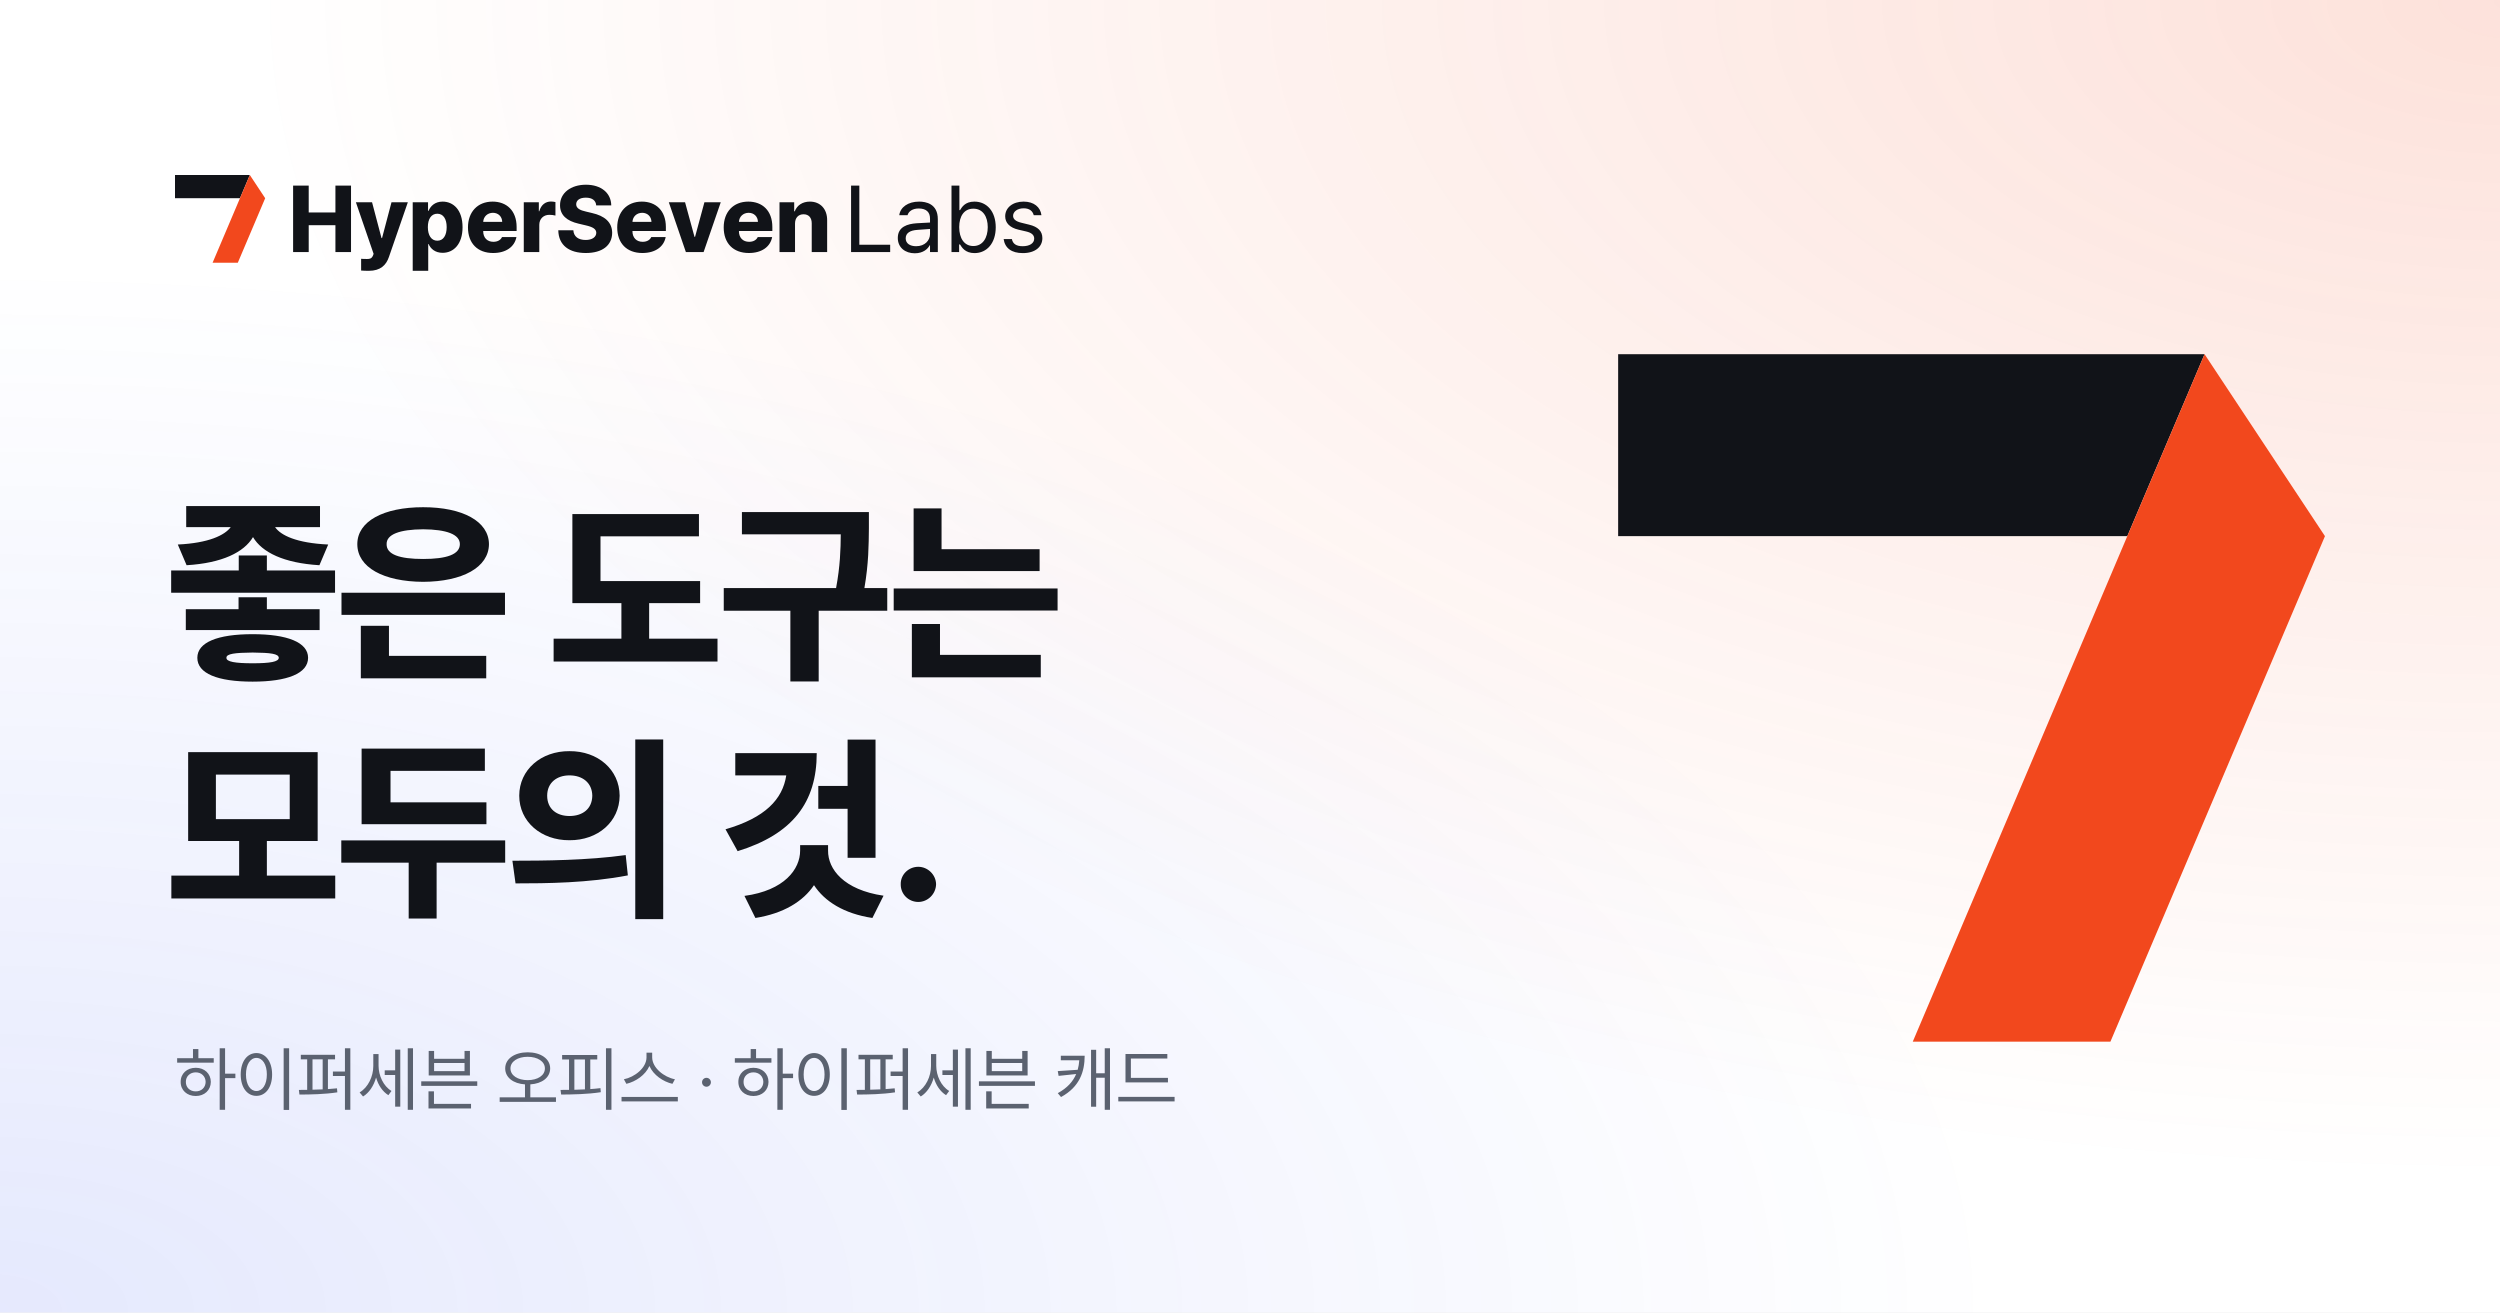
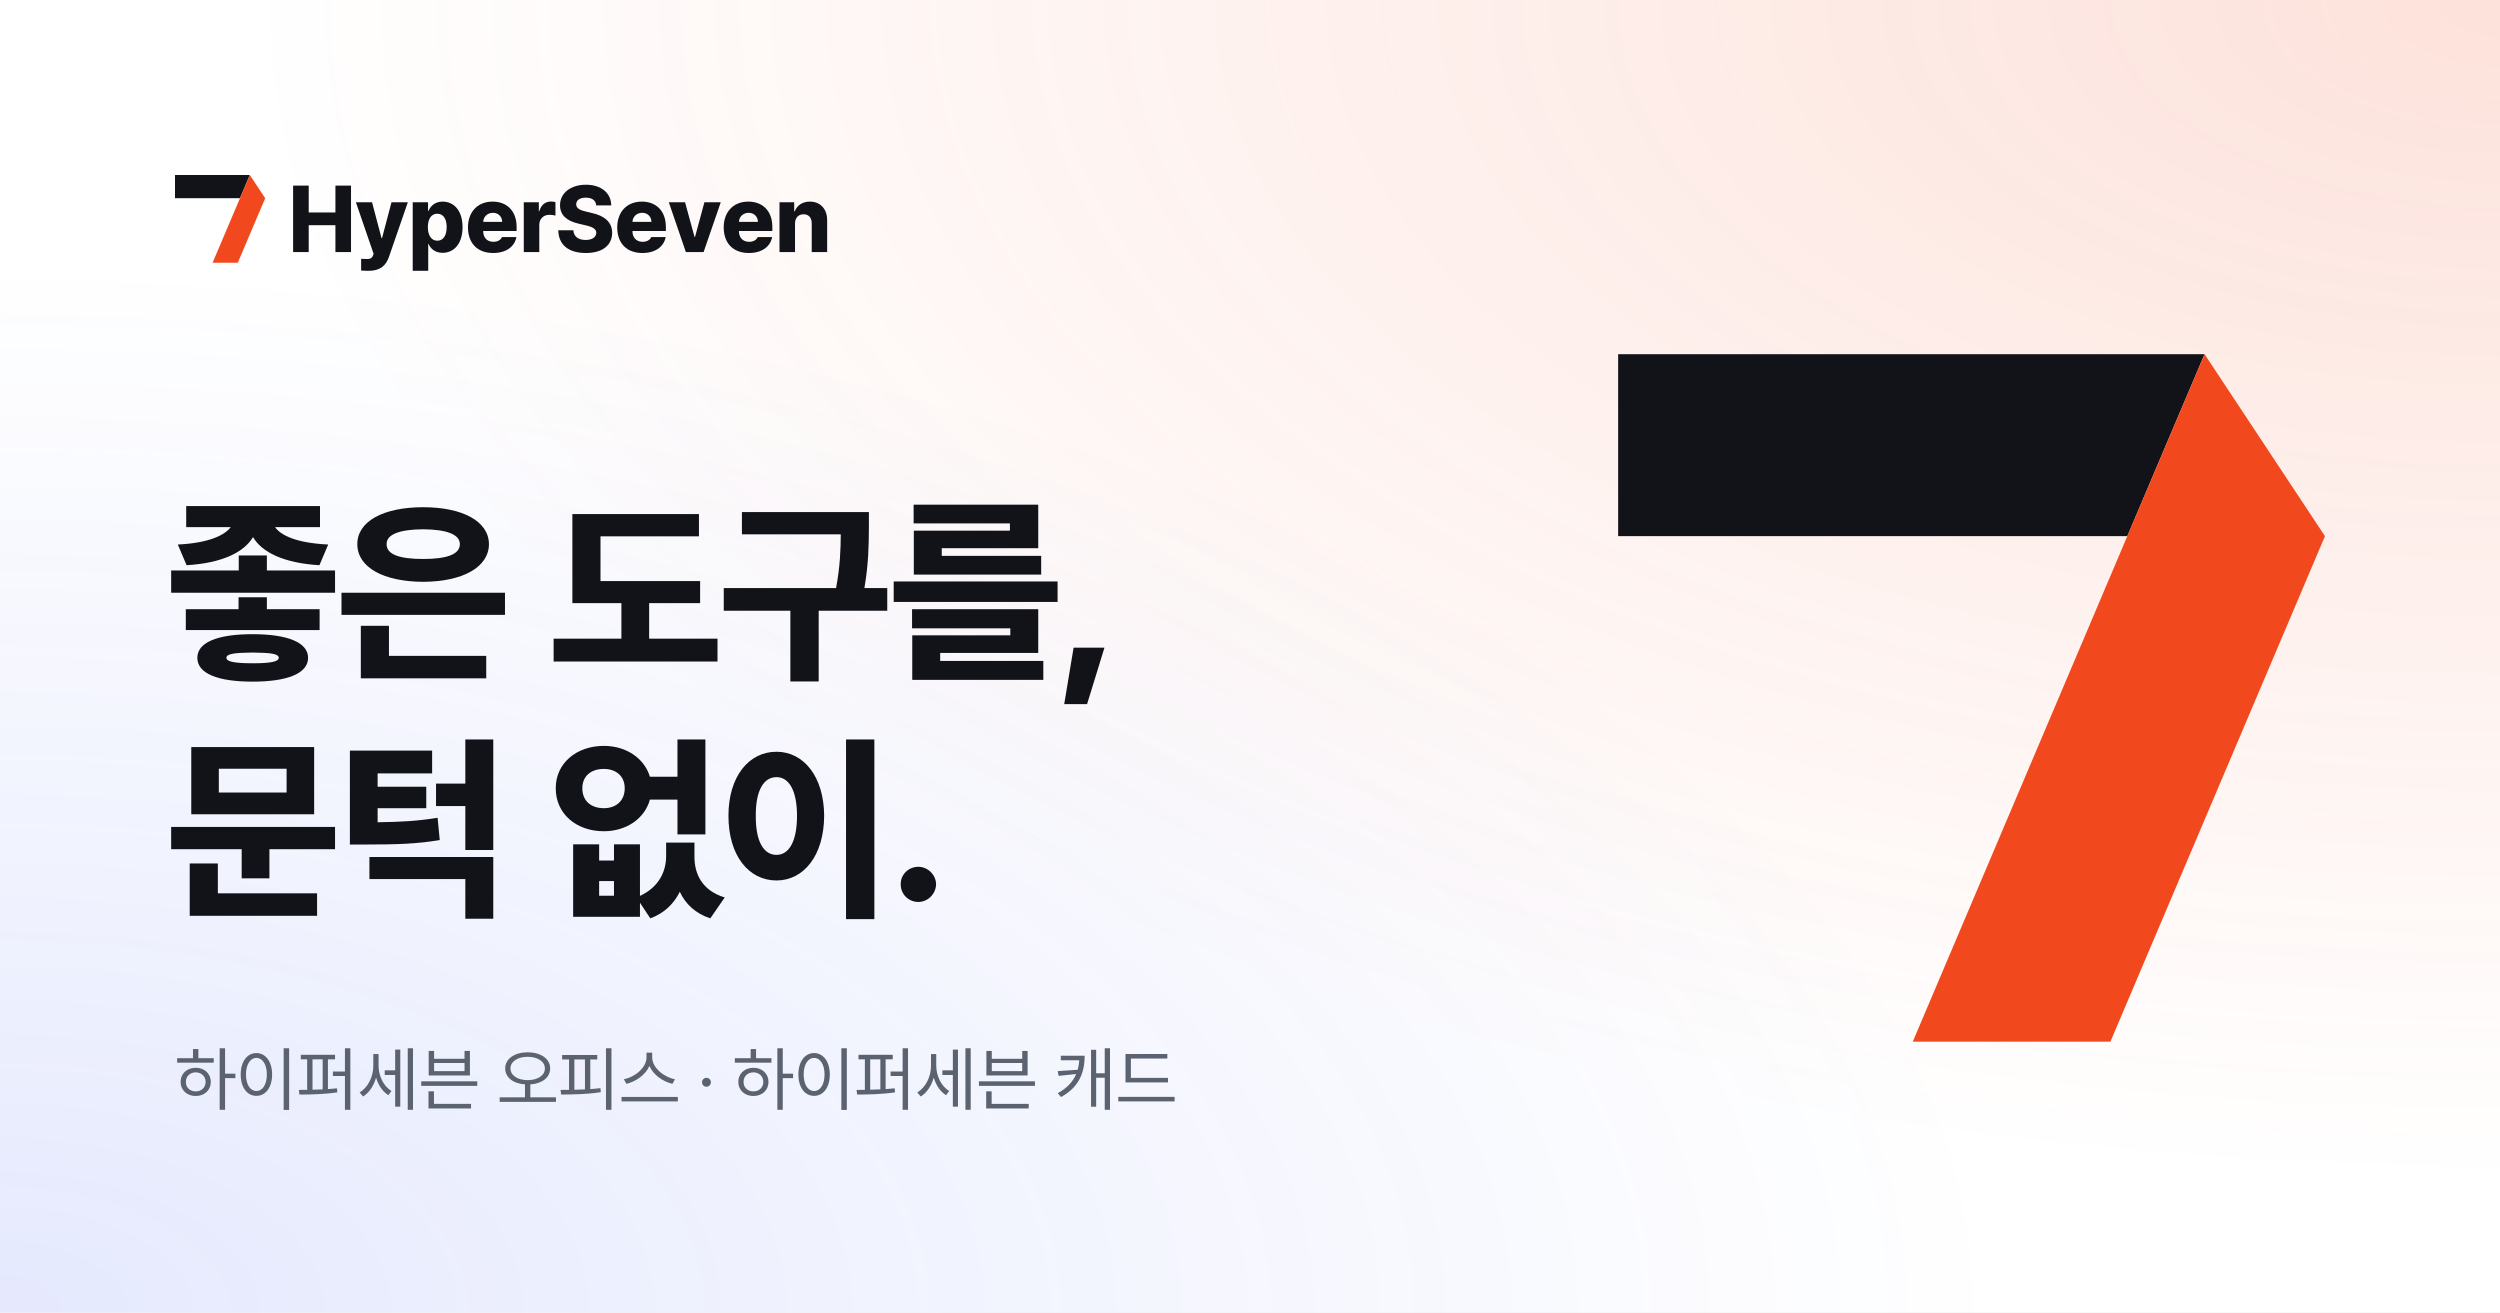
<svg xmlns="http://www.w3.org/2000/svg" width="1200" height="630" viewBox="0 0 1200 630">
  <defs>
    <radialGradient id="a" cx="1" cy="0" r="0.9">
      <stop offset="0" stop-color="#F2481D" stop-opacity=".16" />
      <stop offset="1" stop-color="#F2481D" stop-opacity="0" />
    </radialGradient>
    <radialGradient id="b" cx="0" cy="1" r="0.8">
      <stop offset="0" stop-color="#2747F0" stop-opacity=".12" />
      <stop offset="1" stop-color="#2747F0" stop-opacity="0" />
    </radialGradient>
  </defs>
  <rect width="1200" height="630" fill="#fff" />
  <rect width="1200" height="630" fill="url(#a)" />
  <rect width="1200" height="630" fill="url(#b)" />
  <g transform="translate(84 84) scale(0.02203) translate(-0.0 1679.68)">
    <g transform="translate(0 -1679.68) scale(28.10824)">
      <path d="M0 0H58L50.36 18H0Z" fill="#111318" />
      <path d="M58 0L69.91 18L48.69 68H29.14Z" fill="#F2481D" />
    </g>
    <path transform="translate(2463.32 0)" fill="#111318" d="M110 0H450V-586H1032V0H1372V-1448H1032V-864H450V-1448H110Z M1760 408C2014 408 2138 284 2198 106L2610 -1086H2254L2048 -306H2036L1830 -1086H1478L1864 38L1852 72C1822 144 1780 150 1724 150C1684 150 1636 150 1592 146V402C1636 406 1696 408 1760 408Z M2716 408H3054V-176H3062C3104 -78 3200 16 3368 16C3608 16 3802 -174 3802 -542C3802 -924 3598 -1100 3368 -1100C3196 -1100 3102 -998 3062 -900H3050V-1086H2716ZM3046 -544C3046 -724 3122 -836 3252 -836C3384 -836 3456 -720 3456 -544C3456 -364 3384 -248 3252 -248C3122 -248 3046 -364 3046 -544Z M4468 20C4750 20 4936 -116 4976 -328H4662C4634 -264 4566 -224 4474 -224C4338 -224 4252 -314 4252 -454V-460H4980V-546C4980 -906 4760 -1100 4456 -1100C4130 -1100 3920 -874 3920 -538C3920 -192 4128 20 4468 20ZM4252 -658C4257 -771 4344 -856 4464 -856C4580 -856 4664 -774 4666 -658Z M5136 0H5474V-594C5474 -724 5566 -812 5692 -812C5734 -812 5794 -806 5826 -796V-1090C5798 -1096 5762 -1102 5730 -1102C5610 -1102 5514 -1032 5474 -890H5464V-1086H5136Z M6714 -1018H7042C7038 -1286 6824 -1468 6490 -1468C6162 -1468 5924 -1288 5926 -1020C5926 -802 6078 -678 6328 -620L6480 -584C6640 -548 6714 -504 6716 -420C6714 -328 6628 -264 6484 -264C6328 -264 6224 -336 6216 -476H5888C5894 -144 6128 20 6488 20C6848 20 7060 -146 7062 -420C7060 -652 6898 -790 6620 -852L6494 -882C6364 -910 6276 -954 6278 -1044C6280 -1126 6350 -1186 6488 -1186C6628 -1186 6706 -1124 6714 -1018Z M7720 20C8002 20 8188 -116 8228 -328H7914C7886 -264 7818 -224 7726 -224C7590 -224 7504 -314 7504 -454V-460H8232V-546C8232 -906 8012 -1100 7708 -1100C7382 -1100 7172 -874 7172 -538C7172 -192 7380 20 7720 20ZM7504 -658C7509 -771 7596 -856 7716 -856C7832 -856 7916 -774 7918 -658Z M9428 -1086H9072L8868 -332H8856L8650 -1086H8296L8668 0H9054Z M10040 20C10322 20 10508 -116 10548 -328H10234C10206 -264 10138 -224 10046 -224C9910 -224 9824 -314 9824 -454V-460H10552V-546C10552 -906 10332 -1100 10028 -1100C9702 -1100 9492 -874 9492 -538C9492 -192 9700 20 10040 20ZM9824 -658C9829 -771 9916 -856 10036 -856C10152 -856 10236 -774 10238 -658Z M11046 -622C11046 -748 11120 -824 11232 -824C11344 -824 11410 -750 11410 -628V0H11746V-692C11748 -938 11598 -1100 11370 -1100C11210 -1100 11090 -1020 11040 -888H11028V-1086H10708V0H11046Z" />
-     <path transform="translate(14570.62 0)" fill="#111318" d="M160 0H1012V-160H340V-1448H160Z M1178 -308C1178 -96 1342 26 1548 26C1736 26 1836 -74 1872 -148H1880V0H2050V-716C2050 -1058 1784 -1100 1642 -1100C1402 -1100 1232 -978 1210 -804H1390C1414 -886 1496 -950 1634 -950C1798 -950 1880 -870 1880 -732V-644C1831 -642 1655 -633 1586 -628C1398 -614 1178 -558 1178 -308ZM1350 -300C1350 -418 1450 -474 1606 -484L1880 -504V-394C1880 -258 1772 -128 1578 -128C1446 -128 1350 -186 1350 -300Z M2348 0H2514V-166H2534C2572 -106 2642 22 2850 22C3120 22 3312 -196 3312 -540C3312 -884 3120 -1100 2848 -1100C2636 -1100 2572 -972 2534 -914H2520V-1448H2348ZM2516 -544C2516 -784 2624 -946 2824 -946C3034 -946 3138 -770 3138 -544C3138 -312 3030 -132 2824 -132C2626 -132 2516 -300 2516 -544Z M4140 -804H4308C4286 -980 4144 -1100 3920 -1100C3680 -1100 3518 -966 3518 -780C3518 -636 3618 -532 3808 -488L3972 -450C4096 -422 4150 -370 4150 -294C4150 -192 4052 -128 3898 -128C3762 -128 3684 -178 3664 -284H3484C3512 -86 3658 22 3902 22C4174 22 4328 -116 4328 -304C4328 -456 4232 -552 4038 -598L3876 -638C3748 -668 3690 -718 3690 -790C3690 -882 3786 -954 3920 -954C4048 -954 4116 -894 4140 -804Z" />
  </g>
-   <path transform="translate(80 318) scale(0.04688)" fill="#111318" d="M1026 -1096H738V-942H46V-714H1724V-942H1026ZM1570 -1602H200V-1386H656C594 -1303 431 -1223 114 -1208L204 -996C568 -1018 791 -1128 884 -1284C976 -1128 1199 -1018 1564 -996L1654 -1208C1329 -1223 1168 -1302 1110 -1386H1570ZM1566 -546H1026V-668H736V-546H196V-332H1566ZM880 -290C520 -290 314 -206 314 -48C314 112 520 196 880 196C1236 196 1448 112 1448 -48C1448 -206 1236 -290 880 -290ZM880 -102C1064 -100 1146 -90 1148 -48C1146 -8 1064 8 880 8C700 8 610 -8 612 -48C610 -90 700 -100 880 -102Z M3464 -714H1790V-488H3464ZM3272 -68H2276V-376H1988V162H3272ZM2626 -1590C2220 -1590 1952 -1446 1952 -1212C1952 -974 2220 -828 2626 -826C3030 -828 3298 -974 3300 -1212C3298 -1446 3030 -1590 2626 -1590ZM2626 -1364C2866 -1362 3002 -1312 3002 -1212C3002 -1106 2866 -1060 2626 -1060C2384 -1060 2250 -1106 2252 -1212C2250 -1312 2384 -1362 2626 -1364Z  M5462 -834H4442V-1292H5450V-1520H4154V-608H4656V-244H3962V-10H5640V-244H4940V-608H5462Z M7190 -1540H5890V-1312H6902C6901 -1160 6896 -986 6854 -762H5704V-530H6386V194H6676V-530H7378V-762H7144C7188 -1017 7188 -1203 7190 -1374Z M8938 -1160H7934V-1578H7648V-936H8938ZM9122 -758H7444V-532H9122ZM8950 -78H7918V-394H7630V152H8950Z" />
-   <path transform="translate(80 432) scale(0.04688)" fill="#111318" d="M1726 -250H1026V-604H1546V-1514H220V-604H742V-250H48V-16H1726ZM504 -1284H1260V-828H504Z M3274 -1000H2292V-1322H3258V-1550H1996V-776H3274ZM3466 -610H1788V-382H2478V190H2764V-382H3466Z M4124 -1524C3834 -1526 3610 -1334 3610 -1068C3610 -802 3834 -610 4124 -612C4416 -610 4636 -802 4638 -1068C4636 -1334 4416 -1526 4124 -1524ZM4124 -1276C4256 -1276 4356 -1202 4358 -1068C4356 -930 4256 -860 4124 -860C3996 -860 3896 -930 3896 -1068C3896 -1202 3996 -1276 4124 -1276ZM5084 -1644H4798V196H5084ZM3540 -402 3572 -170C3890 -170 4320 -174 4722 -252L4700 -460C4312 -406 3862 -402 3540 -402Z  M7258 -1642H6972V-1168H6672V-934H6972V-432H7258ZM6656 -1504H5822V-1276H6344C6307 -1031 6128 -842 5722 -724L5846 -500C6410 -674 6656 -1000 6656 -1504ZM6772 -506V-562H6486V-506C6486 -316 6326 -98 5916 -42L6028 184C6317 138 6517 14 6628 -152C6737 15 6935 140 7226 184L7340 -44C6932 -104 6770 -316 6772 -506Z M7696 20C7792 20 7876 -60 7878 -162C7876 -260 7792 -340 7696 -340C7596 -340 7514 -260 7516 -162C7514 -60 7596 20 7696 20Z" />
+   <path transform="translate(80 318) scale(0.04688)" fill="#111318" d="M1026 -1096H738V-942H46V-714H1724V-942H1026ZM1570 -1602H200V-1386H656C594 -1303 431 -1223 114 -1208L204 -996C568 -1018 791 -1128 884 -1284C976 -1128 1199 -1018 1564 -996L1654 -1208C1329 -1223 1168 -1302 1110 -1386H1570ZM1566 -546H1026V-668H736V-546H196V-332H1566ZM880 -290C520 -290 314 -206 314 -48C314 112 520 196 880 196C1236 196 1448 112 1448 -48C1448 -206 1236 -290 880 -290ZM880 -102C1064 -100 1146 -90 1148 -48C1146 -8 1064 8 880 8C700 8 610 -8 612 -48C610 -90 700 -100 880 -102Z M3464 -714H1790V-488H3464ZM3272 -68H2276V-376H1988V162H3272ZM2626 -1590C2220 -1590 1952 -1446 1952 -1212C1952 -974 2220 -828 2626 -826C3030 -828 3298 -974 3300 -1212C3298 -1446 3030 -1590 2626 -1590ZM2626 -1364C2866 -1362 3002 -1312 3002 -1212C3002 -1106 2866 -1060 2626 -1060C2384 -1060 2250 -1106 2252 -1212C2250 -1312 2384 -1362 2626 -1364Z  M5462 -834H4442V-1292H5450V-1520H4154V-608H4656V-244H3962V-10H5640V-244H4940V-608H5462Z M7190 -1540H5890V-1312H6902C6901 -1160 6896 -986 6854 -762H5704V-530H6386V194H6676V-530H7378V-762H7144C7188 -1017 7188 -1203 7190 -1374Z M9122 -830H7444V-620H9122ZM8924 -546H7632V-350H8638V-278H7634V178H8976V-16H7920V-98H8924ZM8924 -1616H7648V-1424H8634V-1350H7650V-900H8954V-1092H7936V-1170H8924Z M9602 -152H9286L9190 426H9424Z" />
+   <path transform="translate(80 432) scale(0.04688)" fill="#111318" d="M1724 -748H46V-520H768V-222H1052V-520H1724ZM1510 -1566H252V-878H1510ZM534 -1344H1228V-1100H534ZM1540 -68H524V-374H236V162H1540Z M2718 -1530H1876V-568H2020C2356 -568 2564 -574 2796 -614L2774 -842C2579 -810 2408 -799 2160 -796V-940H2658V-1160H2160V-1296H2718ZM3344 -440H2076V-214H3058V192H3344ZM3344 -1644H3058V-1192H2758V-962H3058V-512H3344Z  M4428 -570H4162V172H4846V28L4952 188C5096 135 5194 37 5254 -84C5313 41 5412 137 5566 188L5714 -26C5484 -96 5402 -264 5404 -450V-588H5114V-450C5114 -291 5039 -131 4846 -42V-570H4580V-404H4428ZM4428 -44V-194H4580V-44ZM4476 -1578C4192 -1578 3982 -1396 3984 -1144C3982 -886 4192 -704 4476 -704C4707 -704 4894 -833 4948 -1028H5230V-672H5516V-1644H5230V-1262H4948C4891 -1451 4705 -1578 4476 -1578ZM4476 -1342C4600 -1342 4690 -1270 4690 -1144C4690 -1014 4600 -940 4476 -940C4346 -940 4256 -1014 4256 -1144C4256 -1270 4346 -1342 4476 -1342Z M7246 -1644H6956V196H7246ZM6244 -1518C5960 -1518 5752 -1264 5752 -862C5752 -454 5960 -200 6244 -200C6522 -200 6730 -454 6732 -862C6730 -1264 6522 -1518 6244 -1518ZM6244 -1258C6370 -1258 6454 -1124 6454 -862C6454 -596 6370 -462 6244 -462C6114 -462 6030 -596 6032 -862C6030 -1124 6114 -1258 6244 -1258Z M7696 20C7792 20 7876 -60 7878 -162C7876 -260 7792 -340 7696 -340C7596 -340 7514 -260 7516 -162C7514 -60 7596 20 7696 20Z" />
  <path transform="translate(84 530) scale(0.0166)" fill="#5B6270" d="M1448 -1616H1292V162H1448V-752H1746V-882H1448ZM1120 -1330H676V-1594H520V-1330H62V-1200H1120ZM600 -1052C346 -1052 162 -884 164 -644C162 -404 346 -236 600 -236C852 -236 1034 -404 1036 -644C1034 -884 852 -1052 600 -1052ZM600 -920C764 -920 884 -804 886 -644C884 -482 764 -368 600 -370C434 -368 312 -482 314 -644C312 -804 434 -920 600 -920Z M3300 -1616H3142V166H3300ZM2354 -1478C2088 -1476 1900 -1236 1900 -858C1900 -480 2088 -240 2354 -240C2618 -240 2808 -480 2808 -858C2808 -1236 2618 -1476 2354 -1478ZM2354 -1338C2532 -1336 2656 -1148 2656 -858C2656 -568 2532 -380 2354 -380C2176 -380 2052 -568 2052 -858C2052 -1148 2176 -1336 2354 -1338Z M4628 -1428H3638V-1296H3822V-414L3582 -412L3598 -278C3910 -278 4330 -286 4694 -342L4684 -458C4600 -449 4512 -441 4422 -436V-1296H4628ZM5070 -1616H4914V-944H4566V-814H4914V162H5070ZM3976 -418V-1296H4270V-428C4171 -422 4072 -419 3976 -418Z M5886 -1110V-1448H5734V-1104C5734 -800 5584 -484 5338 -340L5438 -222C5616 -331 5748 -534 5814 -770C5876 -554 5999 -364 6170 -260L6260 -382C6024 -522 5886 -828 5886 -1110ZM6882 -1616H6730V162H6882ZM6514 -1578H6366V-978H6064V-844H6366V72H6514Z M7492 -1540H7336V-830H8528V-1540H8372V-1312H7492ZM7492 -956V-1190H8372V-956ZM8740 -660H7120V-530H8740ZM8560 -8H7488V-372H7330V124H8560Z  M10198 -1500C9820 -1498 9548 -1314 9548 -1034C9548 -770 9783 -594 10120 -572V-198H9388V-66H11016V-198H10274V-572C10612 -593 10848 -769 10848 -1034C10848 -1314 10576 -1498 10198 -1500ZM10198 -1370C10486 -1370 10696 -1234 10696 -1034C10696 -828 10486 -696 10198 -694C9910 -696 9700 -828 9700 -1034C9700 -1234 9910 -1370 10198 -1370Z M12620 -1616H12462V162H12620ZM12210 -1422H11194V-1292H11394V-414L11148 -412L11166 -278C11496 -280 11924 -286 12312 -346L12302 -464C12207 -452 12108 -443 12008 -436V-1292H12210ZM11548 -416V-1292H11854V-428C11751 -422 11648 -418 11548 -416Z M13798 -1354V-1490H13634V-1354C13634 -1048 13288 -780 12980 -720L13052 -588C13321 -651 13603 -842 13718 -1104C13833 -841 14116 -650 14384 -588L14456 -720C14146 -778 13798 -1050 13798 -1354ZM14540 -210H12912V-80H14540Z  M15368 -504C15438 -504 15496 -562 15496 -634C15496 -704 15438 -762 15368 -762C15298 -762 15238 -704 15240 -634C15238 -562 15298 -504 15368 -504Z  M17574 -1616H17418V162H17574V-752H17872V-882H17574ZM17246 -1330H16802V-1594H16646V-1330H16188V-1200H17246ZM16726 -1052C16472 -1052 16288 -884 16290 -644C16288 -404 16472 -236 16726 -236C16978 -236 17160 -404 17162 -644C17160 -884 16978 -1052 16726 -1052ZM16726 -920C16890 -920 17010 -804 17012 -644C17010 -482 16890 -368 16726 -370C16560 -368 16438 -482 16440 -644C16438 -804 16560 -920 16726 -920Z M19426 -1616H19268V166H19426ZM18480 -1478C18214 -1476 18026 -1236 18026 -858C18026 -480 18214 -240 18480 -240C18744 -240 18934 -480 18934 -858C18934 -1236 18744 -1476 18480 -1478ZM18480 -1338C18658 -1336 18782 -1148 18782 -858C18782 -568 18658 -380 18480 -380C18302 -380 18178 -568 18178 -858C18178 -1148 18302 -1336 18480 -1338Z M20754 -1428H19764V-1296H19948V-414L19708 -412L19724 -278C20036 -278 20456 -286 20820 -342L20810 -458C20726 -449 20638 -441 20548 -436V-1296H20754ZM21196 -1616H21040V-944H20692V-814H21040V162H21196ZM20102 -418V-1296H20396V-428C20297 -422 20198 -419 20102 -418Z M22012 -1110V-1448H21860V-1104C21860 -800 21710 -484 21464 -340L21564 -222C21742 -331 21874 -534 21940 -770C22002 -554 22125 -364 22296 -260L22386 -382C22150 -522 22012 -828 22012 -1110ZM23008 -1616H22856V162H23008ZM22640 -1578H22492V-978H22190V-844H22492V72H22640Z M23618 -1540H23462V-830H24654V-1540H24498V-1312H23618ZM23618 -956V-1190H24498V-956ZM24866 -660H23246V-530H24866ZM24686 -8H23614V-372H23456V124H24686Z  M27036 -1616H26884V-894H26636V-1572H26488V74H26636V-764H26884V162H27036ZM26304 -1400H25614V-1270H26148C26141 -1175 26127 -1083 26102 -994L25526 -956L25550 -818L26058 -872C25969 -658 25804 -470 25526 -318L25620 -206C26162 -502 26302 -940 26304 -1400Z M28712 -760H27640V-1320H28694V-1450H27484V-630H28712ZM28904 -212H27276V-80H28904Z" />
  <g transform="translate(776.71 170) scale(4.85294)">
    <path d="M0 0H58L50.36 18H0Z" fill="#111318" />
    <path d="M58 0L69.91 18L48.69 68H29.14Z" fill="#F2481D" />
  </g>
</svg>
